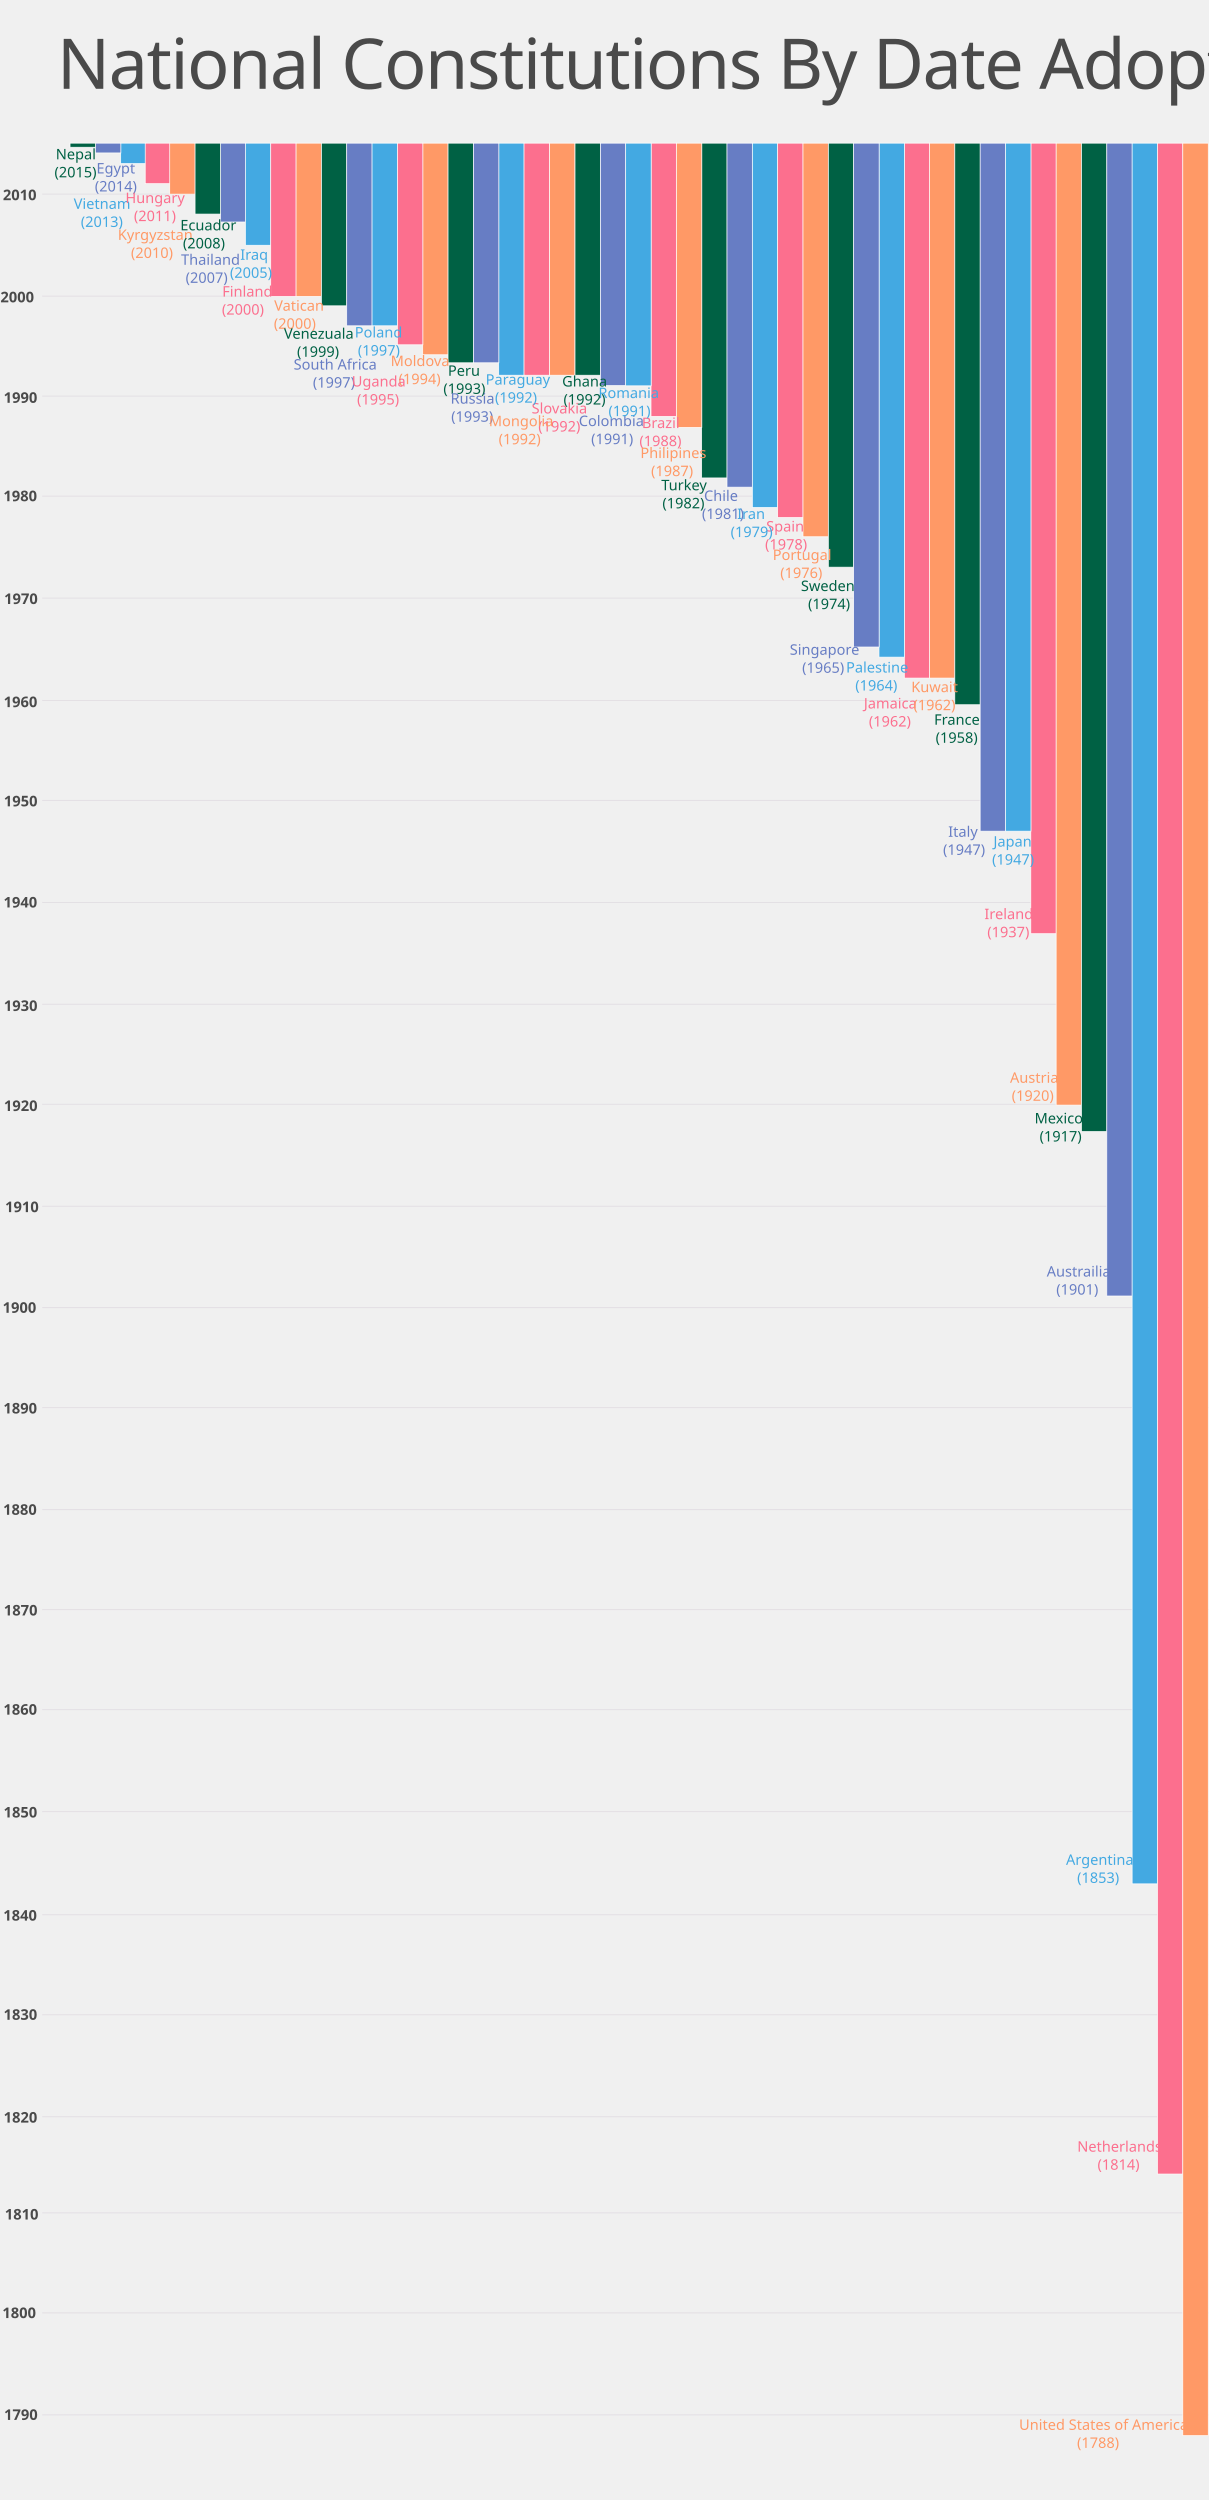
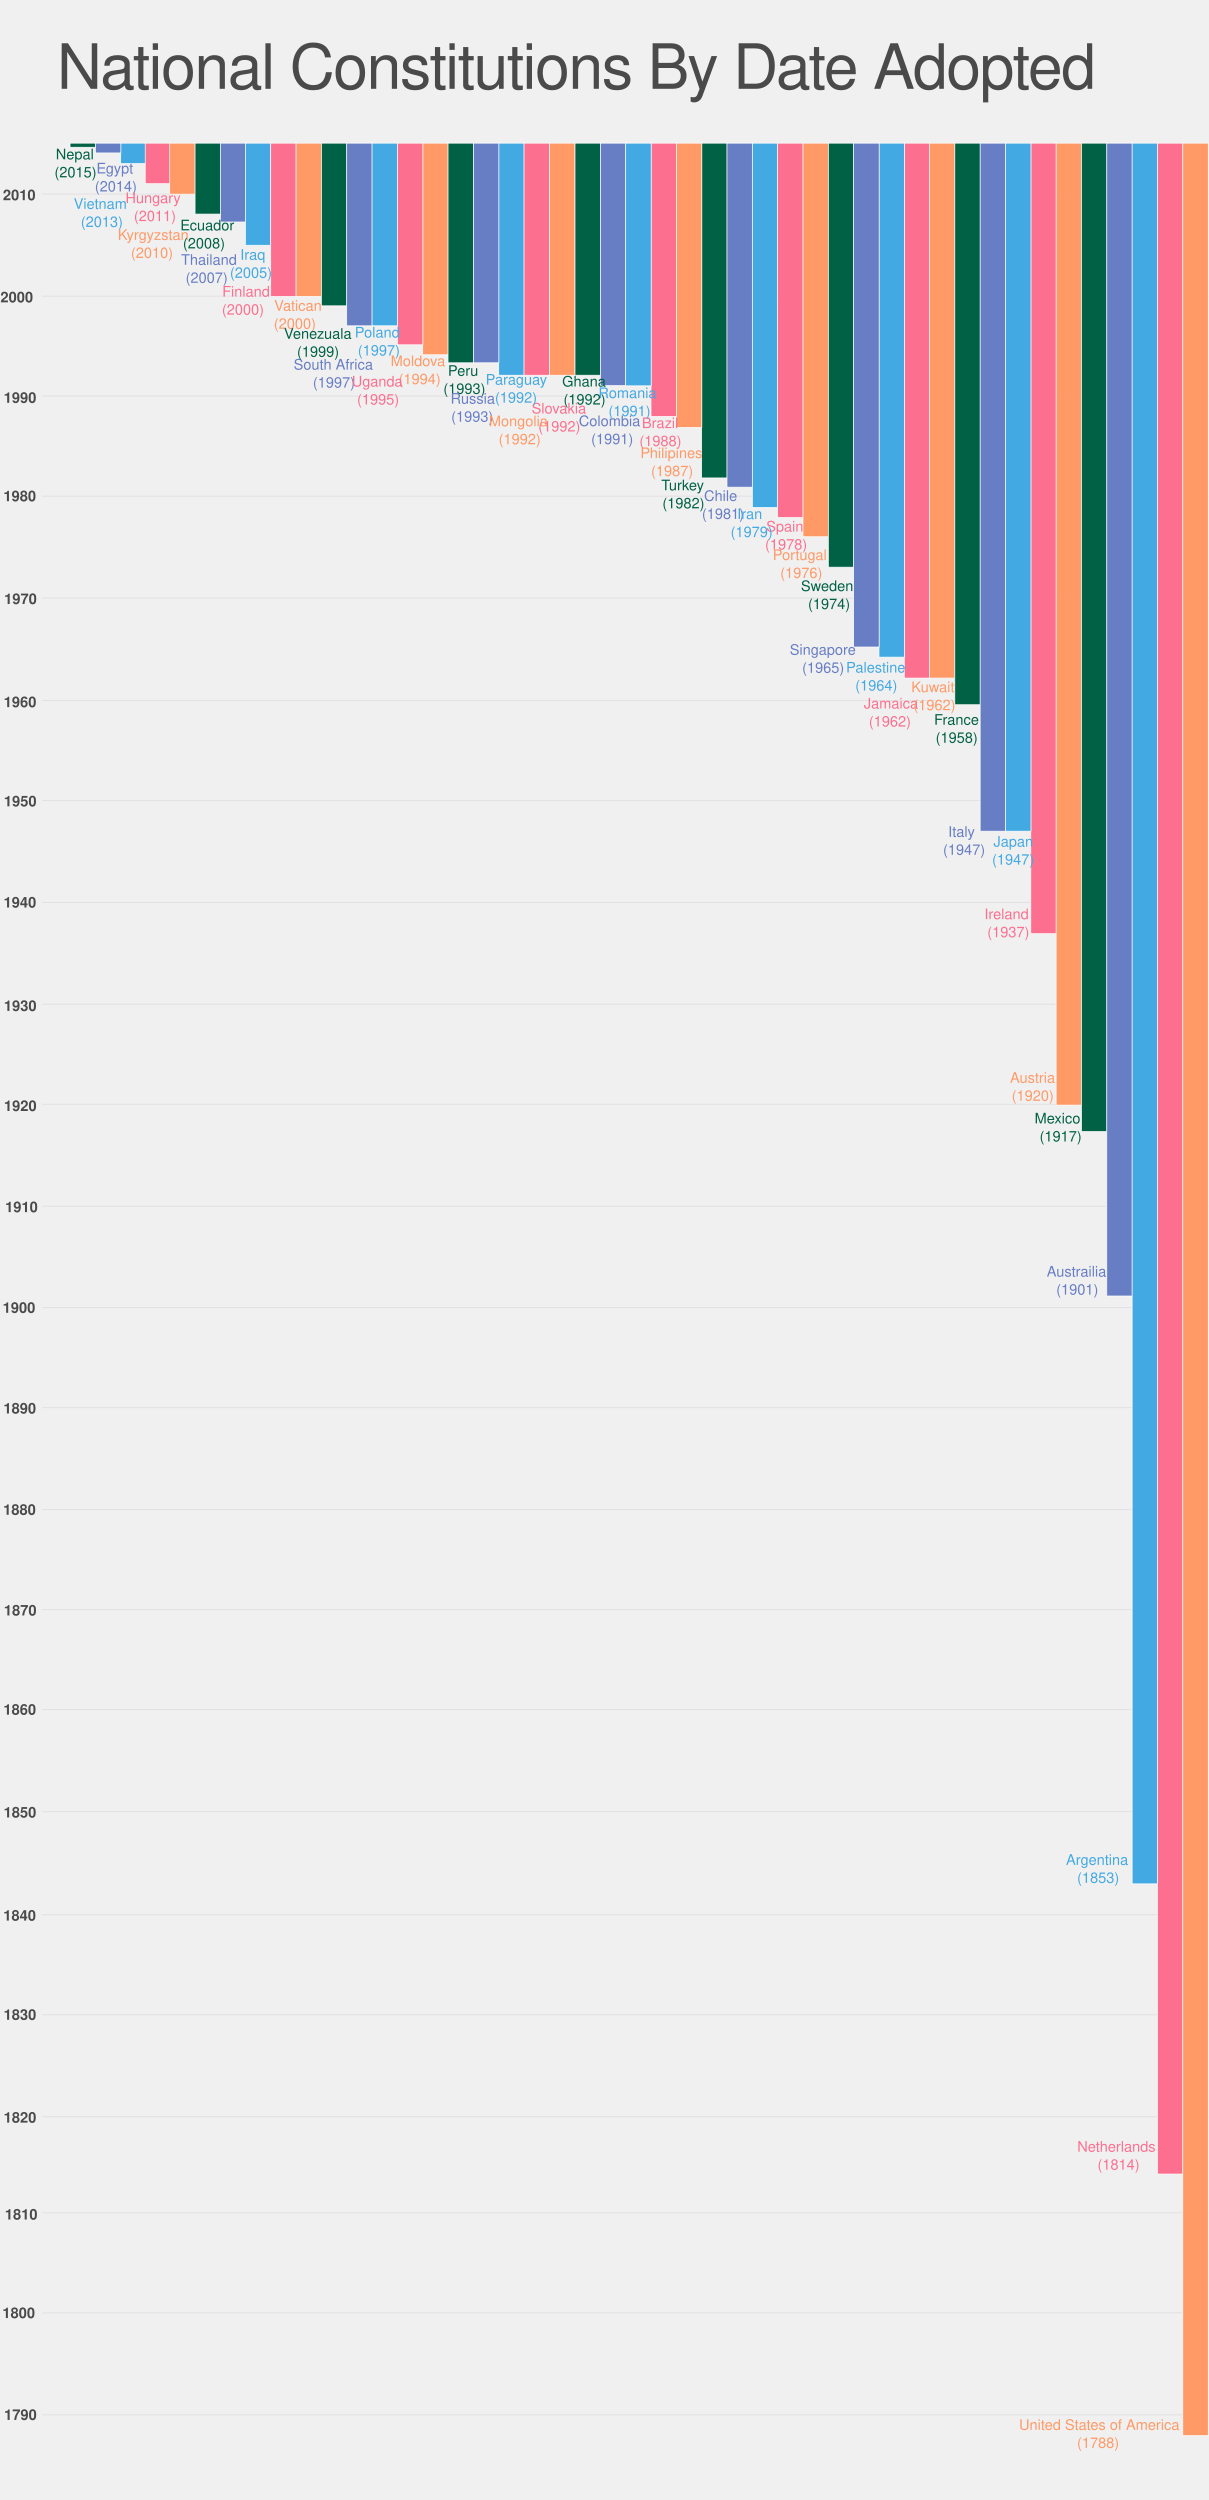
<svg xmlns="http://www.w3.org/2000/svg" width="871px" height="1802px" viewBox="0 0 871 1802" version="1.1">
-   <defs />
+   <defs>
+     <style>
+             .consttext {
+               font-family: 'Helvetica Neue', 'Helvetica', 'Arial';
+             }
+         </style>
+   </defs>
  <g id="Page-1" stroke="none" stroke-width="1" fill="none" fill-rule="evenodd">
    <g id="chart-copy-3">
      <g id="Group-2" transform="translate(-0.40555, 103.1814)">
        <g id="Group" transform="translate(0, 30.62809)">
          <g id="lines" transform="translate(30.6306, 5.30145)" stroke="#E3DFE4" stroke-width="0.707" stroke-linecap="square">
            <path d="M0.544,1601.515 L849.41,1601.515" id="Line" />
            <path d="M0.544,1528.006 L849.41,1528.006" id="Line-Copy" />
            <path d="M0.544,1455.912 L849.41,1455.912" id="Line-Copy-2" />
            <path d="M0.544,1386.645 L849.41,1386.645" id="Line" />
            <path d="M0.544,1313.136 L849.41,1313.136" id="Line-Copy" />
            <path d="M0.544,1241.042 L849.41,1241.042" id="Line-Copy-2" />
            <path d="M0.544,949.011 L849.41,949.011" id="Line" />
            <path d="M0.544,875.503 L849.41,875.503" id="Line-Copy" />
            <path d="M0.544,803.408 L849.41,803.408" id="Line-Copy-2" />
            <path d="M0.544,1166.708 L849.41,1166.708" id="Line" />
            <path d="M0.544,1093.2 L849.41,1093.2" id="Line-Copy" />
            <path d="M0.544,1021.106 L849.41,1021.106" id="Line-Copy-2" />
            <path d="M0.544,730.371 L849.41,730.371" id="Line" />
            <path d="M0.544,656.863 L849.41,656.863" id="Line-Copy" />
            <path d="M0.544,584.768 L849.41,584.768" id="Line-Copy-2" />
            <path d="M0.544,511.377 L849.41,511.377" id="Line" />
            <path d="M0.544,437.869 L849.41,437.869" id="Line-Copy" />
            <path d="M0.544,365.774 L849.41,365.774" id="Line-Copy-2" />
            <path d="M0.544,74.333 L849.41,74.333" id="Line" />
            <path d="M0.544,0.825 L849.41,0.825" id="Line-Copy" />
            <path d="M0.544,292.03 L849.41,292.03" id="Line" />
            <path d="M0.544,218.522 L849.41,218.522" id="Line-Copy" />
            <path d="M0.544,146.427 L849.41,146.427" id="Line-Copy-2" />
          </g>
          <g id="years-copy-2" transform="translate(0.116782, 0.47104)" font-size="10.603" font-family="Cabin-Bold, Cabin" fill="#4A4A4A" font-weight="bold">
-             <text id="1790">
+             <text class="consttext" id="1790">
              <tspan x="3.213" y="1609.983">1790</tspan>
            </text>
-             <text id="1800">
+             <text class="consttext" id="1800">
              <tspan x="1.973" y="1536.593">1800</tspan>
            </text>
-             <text id="1810">
+             <text class="consttext" id="1810">
              <tspan x="3.759" y="1465.559">1810</tspan>
            </text>
-             <text id="1820">
+             <text class="consttext" id="1820">
              <tspan x="2.911" y="1395.702">1820</tspan>
            </text>
-             <text id="1830">
+             <text class="consttext" id="1830">
              <tspan x="2.858" y="1321.605">1830</tspan>
            </text>
-             <text id="1840">
+             <text class="consttext" id="1840">
              <tspan x="2.636" y="1250.099">1840</tspan>
            </text>
-             <text id="1880">
+             <text class="consttext" id="1880">
              <tspan x="2.524" y="957.597">1880</tspan>
            </text>
-             <text id="1890">
+             <text class="consttext" id="1890">
              <tspan x="2.726" y="884.56">1890</tspan>
            </text>
-             <text id="1900">
+             <text class="consttext" id="1900">
              <tspan x="2.174" y="811.994">1900</tspan>
            </text>
-             <text id="1850">
+             <text class="consttext" id="1850">
              <tspan x="2.869" y="1175.766">1850</tspan>
            </text>
-             <text id="1860">
+             <text class="consttext" id="1860">
              <tspan x="2.736" y="1101.669">1860</tspan>
            </text>
-             <text id="1870">
+             <text class="consttext" id="1870">
              <tspan x="3.06" y="1030.163">1870</tspan>
            </text>
-             <text id="1910">
+             <text class="consttext" id="1910">
              <tspan x="3.961" y="739.429">1910</tspan>
            </text>
-             <text id="1920">
+             <text class="consttext" id="1920">
              <tspan x="3.113" y="666.509">1920</tspan>
            </text>
-             <text id="1930">
+             <text class="consttext" id="1930">
              <tspan x="3.06" y="594.415">1930</tspan>
            </text>
-             <text id="1940">
+             <text class="consttext" id="1940">
              <tspan x="2.837" y="519.846">1940</tspan>
            </text>
-             <text id="1950">
+             <text class="consttext" id="1950">
              <tspan x="3.07" y="446.927">1950</tspan>
            </text>
-             <text id="1960">
+             <text class="consttext" id="1960">
              <tspan x="2.938" y="375.421">1960</tspan>
            </text>
-             <text id="2000">
+             <text class="consttext" id="2000">
              <tspan x="0.573" y="83.626">2000</tspan>
            </text>
-             <text id="2010">
+             <text class="consttext" id="2010">
              <tspan x="2.36" y="10">2010</tspan>
            </text>
-             <text id="1970">
+             <text class="consttext" id="1970">
              <tspan x="3.261" y="301.088">1970</tspan>
            </text>
-             <text id="1980">
+             <text class="consttext" id="1980">
              <tspan x="2.726" y="226.991">1980</tspan>
            </text>
-             <text id="1990">
+             <text class="consttext" id="1990">
              <tspan x="2.927" y="156.074">1990</tspan>
            </text>
          </g>
        </g>
        <rect id="Rectangle-1-Copy-33" stroke="#FFFFFF" stroke-width="0.5" fill="#FF9966" x="305.089" y="8.25650659e-12" width="18.376" height="152.54" />
        <rect id="Rectangle-1-Copy-9" stroke="#FFFFFF" stroke-width="0.5" fill="#006144" x="323.347" y="8.25650659e-12" width="18.376" height="158.325" />
        <rect id="Rectangle-1-Copy-10" stroke="#FFFFFF" stroke-width="0.5" fill="#43A9E2" x="359.863" y="8.25650659e-12" width="18.376" height="167.278" />
        <rect id="Rectangle-1-Copy-42" stroke="#FFFFFF" stroke-width="0.5" fill="#677DC4" x="341.605" y="8.25650659e-12" width="18.376" height="158.325" />
        <rect id="Rectangle-1-Copy-11" stroke="#FFFFFF" stroke-width="0.5" fill="#FC6F8E" x="469.648" y="8.21387403e-12" width="18.376" height="196.972" />
        <rect id="Rectangle-1-Copy-12" stroke="#FFFFFF" stroke-width="0.5" fill="#006144" x="506.164" y="8.21387403e-12" width="18.376" height="241.316" />
        <rect id="Rectangle-1-Copy-30" stroke="#FFFFFF" stroke-width="0.5" fill="#FC6F8E" x="378.122" y="8.19966317e-12" width="18.376" height="167.278" />
        <rect id="Rectangle-1-Copy-29" stroke="#FFFFFF" stroke-width="0.5" fill="#677DC4" x="524.423" y="8.21387403e-12" width="18.376" height="247.966" />
        <rect id="Rectangle-1-Copy-13" stroke="#FFFFFF" stroke-width="0.5" fill="#43A9E2" x="542.681" y="8.34177172e-12" width="18.376" height="262.625" />
        <rect id="Rectangle-1-Copy-14" stroke="#FFFFFF" stroke-width="0.5" fill="#FF9966" x="396.497" y="8.25650659e-12" width="18.376" height="167.278" />
        <rect id="Rectangle-1-Copy-32" stroke="#FFFFFF" stroke-width="0.5" fill="#FC6F8E" x="560.939" y="8.2849283e-12" width="18.376" height="269.85" />
        <rect id="Rectangle-1-Copy-15" stroke="#FFFFFF" stroke-width="0.5" fill="#FF9966" x="579.197" y="8.34177172e-12" width="18.376" height="283.716" />
        <rect id="Rectangle-1-Copy-16" stroke="#FFFFFF" stroke-width="0.5" fill="#006144" x="414.873" y="8.19966317e-12" width="18.376" height="167.278" />
        <rect id="Rectangle-1-Copy-17" stroke="#FFFFFF" stroke-width="0.5" fill="#006144" x="597.456" y="8.2849283e-12" width="18.376" height="305.634" />
        <rect id="Rectangle-1-Copy-18" stroke="#FFFFFF" stroke-width="0.5" fill="#FC6F8E" x="652.23" y="8.34177172e-12" width="18.376" height="385.586" />
        <rect id="Rectangle-1-Copy-41" stroke="#FFFFFF" stroke-width="0.5" fill="#FF9966" x="670.371" y="8.34177172e-12" width="18.376" height="385.586" />
        <rect id="Rectangle-1-Copy-19" stroke="#FFFFFF" stroke-width="0.5" fill="#006144" x="688.629" y="8.31335001e-12" width="18.376" height="404.793" />
        <rect id="Rectangle-1-Copy-20" stroke="#FFFFFF" stroke-width="0.5" fill="#677DC4" x="433.132" y="8.25650659e-12" width="18.376" height="174.771" />
        <rect id="Rectangle-1-Copy-21" stroke="#FFFFFF" stroke-width="0.5" fill="#677DC4" x="706.887" y="8.31335001e-12" width="18.376" height="495.933" />
        <rect id="Rectangle-1-Copy-22" stroke="#FFFFFF" stroke-width="0.5" fill="#FC6F8E" x="743.404" y="8.39861514e-12" width="18.376" height="569.835" />
        <rect id="Rectangle-1-Copy-39" stroke="#FFFFFF" stroke-width="0.5" fill="#FF9966" x="761.662" y="8.34177172e-12" width="18.376" height="693.383" />
        <rect id="Rectangle-1-Copy-23" stroke="#FFFFFF" stroke-width="0.5" fill="#006144" x="779.92" y="8.39861514e-12" width="18.376" height="712.432" />
        <rect id="Rectangle-1-Copy-24" stroke="#FFFFFF" stroke-width="0.5" fill="#677DC4" x="798.178" y="8.31335001e-12" width="18.376" height="830.973" />
        <rect id="Rectangle-1-Copy-24" stroke="#FFFFFF" stroke-width="0.5" fill="#43A9E2" x="451.39" y="8.21387403e-12" width="18.376" height="174.936" />
        <rect id="Rectangle-1-Copy-24" stroke="#FFFFFF" stroke-width="0.5" fill="#43A9E2" x="633.972" y="8.34177172e-12" width="18.376" height="370.489" />
        <rect id="Rectangle-1-Copy-25" stroke="#FFFFFF" stroke-width="0.5" fill="#43A9E2" x="816.436" y="8.2849283e-12" width="18.376" height="1254.706" />
        <rect id="Rectangle-1-Copy-26" stroke="#FFFFFF" stroke-width="0.5" fill="#FC6F8E" x="834.695" y="8.17124146e-12" width="18.376" height="1463.866" />
        <rect id="Rectangle-1-Copy-27" stroke="#FFFFFF" stroke-width="0.5" fill="#677DC4" x="615.714" y="8.2849283e-12" width="18.376" height="363.185" />
        <rect id="Rectangle-1-Copy-28" stroke="#FFFFFF" stroke-width="0.5" fill="#FF9966" x="852.953" y="8.51230197e-12" width="18.376" height="1652.45" />
        <rect id="Rectangle-1-Copy-40" stroke="#FFFFFF" stroke-width="0.5" fill="#43A9E2" x="725.145" y="8.2849283e-12" width="18.376" height="495.933" />
        <rect id="Rectangle-1-Copy-31" stroke="#FFFFFF" stroke-width="0.5" fill="#FF9966" x="487.906" y="8.21387403e-12" width="18.376" height="204.919" />
        <rect id="Rectangle-1-Copy-2" stroke="#FFFFFF" stroke-width="0.5" fill="#43A9E2" x="87.404" y="8.21032131e-12" width="18.376" height="14.756" />
        <rect id="Rectangle-1-Copy-34" stroke="#FFFFFF" stroke-width="0.5" fill="#677DC4" x="159.258" y="8.21032131e-12" width="18.376" height="56.828" />
        <rect id="Rectangle-1-Copy-3" stroke="#FFFFFF" stroke-width="0.5" fill="#43A9E2" x="177.281" y="8.19966317e-12" width="18.376" height="73.6" />
        <rect id="Rectangle-1-Copy-4" stroke="#FFFFFF" stroke-width="0.5" fill="#FC6F8E" x="195.539" y="8.19966317e-12" width="18.376" height="110.429" />
        <rect id="Rectangle-1-Copy-5" stroke="#FFFFFF" stroke-width="0.5" fill="#FF9966" x="213.798" y="8.19966317e-12" width="18.376" height="110.429" />
        <rect id="Rectangle-1-Copy-38" stroke="#FFFFFF" stroke-width="0.5" fill="#006144" x="232.056" y="8.19966317e-12" width="18.376" height="117.256" />
        <rect id="Rectangle-1-Copy-6" stroke="#FFFFFF" stroke-width="0.5" fill="#677DC4" x="250.314" y="8.19966317e-12" width="18.376" height="131.663" />
        <rect id="Rectangle-1-Copy-7" stroke="#FFFFFF" stroke-width="0.5" fill="#43A9E2" x="268.572" y="8.19966317e-12" width="18.376" height="131.663" />
        <rect id="Rectangle-1-Copy-8" stroke="#FFFFFF" stroke-width="0.5" fill="#FC6F8E" x="286.83" y="8.19966317e-12" width="18.376" height="145.355" />
        <rect id="Rectangle-1-Copy" stroke="#FFFFFF" stroke-width="0.5" fill="#677DC4" x="69.145" y="8.20987722e-12" width="18.376" height="7.057" />
        <rect id="Rectangle-1" stroke="#FFFFFF" stroke-width="0.5" fill="#006144" x="50.887" y="8.20987722e-12" width="18.376" height="2.945" />
        <rect id="Rectangle-1-Copy-35" stroke="#FFFFFF" stroke-width="0.5" fill="#FC6F8E" x="105.073" y="8.21209767e-12" width="18.376" height="29.217" />
        <rect id="Rectangle-1-Copy-37" stroke="#FFFFFF" stroke-width="0.5" fill="#FF9966" x="122.742" y="8.21032131e-12" width="18.376" height="36.754" />
        <rect id="Rectangle-1-Copy-36" stroke="#FFFFFF" stroke-width="0.5" fill="#006144" x="141" y="8.19966317e-12" width="18.376" height="51.124" />
-         <text id="Nepal-" font-family="Cabin-Regular, Cabin" font-size="10.5" font-weight="normal" fill="#006144">
+         <text class="consttext" id="Nepal-" font-size="10.5" font-weight="normal" fill="#006144">
          <tspan x="40.61" y="11.655">Nepal </tspan>
          <tspan x="39.66" y="24.655">(2015)</tspan>
        </text>
-         <text id="South-Africa-" font-family="Cabin-Regular, Cabin" font-size="10.5" font-weight="normal" fill="#677DC4">
+         <text class="consttext" id="South-Africa-" font-size="10.5" font-weight="normal" fill="#677DC4">
          <tspan x="212.059" y="163.21">South Africa </tspan>
          <tspan x="225.93" y="176.21">(1997)</tspan>
        </text>
-         <text id="Egypt-" font-family="Cabin-Regular, Cabin" font-size="10.5" font-weight="normal" fill="#677DC4">
+         <text class="consttext" id="Egypt-" font-size="10.5" font-weight="normal" fill="#677DC4">
          <tspan x="69.928" y="21.842">Egypt </tspan>
          <tspan x="68.752" y="34.842">(2014)</tspan>
        </text>
-         <text id="Vietnam-" font-family="Cabin-Regular, Cabin" font-size="10.5" font-weight="normal" fill="#43A9E2">
+         <text class="consttext" id="Vietnam-" font-size="10.5" font-weight="normal" fill="#43A9E2">
          <tspan x="53.524" y="47.389">Vietnam </tspan>
          <tspan x="58.648" y="60.389">(2013)</tspan>
        </text>
-         <text id="Hungary-" font-family="Cabin-Regular, Cabin" font-size="10.5" font-weight="normal" fill="#FC6F8E">
+         <text class="consttext" id="Hungary-" font-size="10.5" font-weight="normal" fill="#FC6F8E">
          <tspan x="90.813" y="43.189">Hungary </tspan>
          <tspan x="96.919" y="56.189">(2011)</tspan>
        </text>
-         <text id="Kyrgyzstan-" font-family="Cabin-Regular, Cabin" font-size="10.5" font-weight="normal" fill="#FF9966">
+         <text class="consttext" id="Kyrgyzstan-" font-size="10.5" font-weight="normal" fill="#FF9966">
          <tspan x="85.323" y="69.752">Kyrgyzstan </tspan>
          <tspan x="94.778" y="82.752">(2010)</tspan>
        </text>
-         <text id="Ecuador-" font-family="Cabin-Regular, Cabin" font-size="10.5" font-weight="normal" fill="#006144">
+         <text class="consttext" id="Ecuador-" font-size="10.5" font-weight="normal" fill="#006144">
          <tspan x="130.372" y="62.86">Ecuador </tspan>
          <tspan x="132.247" y="75.86">(2008)</tspan>
        </text>
-         <text id="Iraq-" font-family="Cabin-Regular, Cabin" font-size="10.5" font-weight="normal" fill="#43A9E2">
+         <text class="consttext" id="Iraq-" font-size="10.5" font-weight="normal" fill="#43A9E2">
          <tspan x="173.585" y="84.059">Iraq </tspan>
          <tspan x="166.141" y="97.059">(2005)</tspan>
        </text>
-         <text id="Thailand-" font-family="Cabin-Regular, Cabin" font-size="10.5" font-weight="normal" fill="#677DC4">
+         <text class="consttext" id="Thailand-" font-size="10.5" font-weight="normal" fill="#677DC4">
          <tspan x="130.911" y="87.691">Thailand </tspan>
          <tspan x="134.198" y="100.691">(2007)</tspan>
        </text>
-         <text id="Vatican-" font-family="Cabin-Regular, Cabin" font-size="10.5" font-weight="normal" fill="#FF9966">
+         <text class="consttext" id="Vatican-" font-size="10.5" font-weight="normal" fill="#FF9966">
          <tspan x="198.023" y="120.796">Vatican </tspan>
          <tspan x="197.781" y="133.796">(2000)</tspan>
        </text>
-         <text id="Finland-" font-family="Cabin-Regular, Cabin" font-size="10.5" font-weight="normal" fill="#FC6F8E">
+         <text class="consttext" id="Finland-" font-size="10.5" font-weight="normal" fill="#FC6F8E">
          <tspan x="160.582" y="110.604">Finland </tspan>
          <tspan x="160.345" y="123.604">(2000)</tspan>
        </text>
-         <text id="Poland-" font-family="Cabin-Regular, Cabin" font-size="10.5" font-weight="normal" fill="#43A9E2">
+         <text class="consttext" id="Poland-" font-size="10.5" font-weight="normal" fill="#43A9E2">
          <tspan x="256.122" y="140.068">Poland </tspan>
          <tspan x="258.327" y="153.068">(1997)</tspan>
        </text>
-         <text id="Venezuala-" font-family="Cabin-Regular, Cabin" font-size="10.5" font-weight="normal" fill="#006144">
+         <text class="consttext" id="Venezuala-" font-size="10.5" font-weight="normal" fill="#006144">
          <tspan x="205.083" y="140.99">Venezuala </tspan>
          <tspan x="214.486" y="153.99">(1999)</tspan>
        </text>
-         <text id="Peru-" font-family="Cabin-Regular, Cabin" font-size="10.5" font-weight="normal" fill="#006144">
+         <text class="consttext" id="Peru-" font-size="10.5" font-weight="normal" fill="#006144">
          <tspan x="323.278" y="167.707">Peru </tspan>
          <tspan x="319.965" y="180.707">(1993)</tspan>
        </text>
-         <text id="Moldova-" font-family="Cabin-Regular, Cabin" font-size="10.5" font-weight="normal" fill="#FF9966">
+         <text class="consttext" id="Moldova-" font-size="10.5" font-weight="normal" fill="#FF9966">
          <tspan x="282" y="160.685">Moldova </tspan>
          <tspan x="287.712" y="173.685">(1994)</tspan>
        </text>
-         <text id="Russia-" font-family="Cabin-Regular, Cabin" font-size="10.5" font-weight="normal" fill="#677DC4">
+         <text class="consttext" id="Russia-" font-size="10.5" font-weight="normal" fill="#677DC4">
          <tspan x="325.165" y="187.781">Russia </tspan>
          <tspan x="325.627" y="200.781">(1993)</tspan>
        </text>
-         <text id="Uganda-" font-family="Cabin-Regular, Cabin" font-size="10.5" font-weight="normal" fill="#FC6F8E">
+         <text class="consttext" id="Uganda-" font-size="10.5" font-weight="normal" fill="#FC6F8E">
          <tspan x="253.964" y="175.411">Uganda </tspan>
          <tspan x="257.764" y="188.411">(1995)</tspan>
        </text>
-         <text id="Spain-" font-family="Cabin-Regular, Cabin" font-size="10.5" font-weight="normal" fill="#FC6F8E">
+         <text class="consttext" id="Spain-" font-size="10.5" font-weight="normal" fill="#FC6F8E">
          <tspan x="552.667" y="279.927">Spain </tspan>
          <tspan x="551.858" y="292.927">(1978)</tspan>
        </text>
-         <text id="Portugal-" font-family="Cabin-Regular, Cabin" font-size="10.5" font-weight="normal" fill="#FF9966">
+         <text class="consttext" id="Portugal-" font-size="10.5" font-weight="normal" fill="#FF9966">
          <tspan x="557.395" y="300.463">Portugal </tspan>
          <tspan x="562.797" y="313.463">(1976)</tspan>
        </text>
-         <text id="Sweden-" font-family="Cabin-Regular, Cabin" font-size="10.5" font-weight="normal" fill="#006144">
+         <text class="consttext" id="Sweden-" font-size="10.5" font-weight="normal" fill="#006144">
          <tspan x="577.695" y="322.847">Sweden </tspan>
          <tspan x="582.83" y="335.847">(1974)</tspan>
        </text>
-         <text id="Jamaica-" font-family="Cabin-Regular, Cabin" font-size="10.5" font-weight="normal" fill="#FC6F8E">
+         <text class="consttext" id="Jamaica-" font-size="10.5" font-weight="normal" fill="#FC6F8E">
          <tspan x="623.056" y="407.497">Jamaica </tspan>
          <tspan x="626.673" y="420.497">(1962)</tspan>
        </text>
-         <text id="Kuwait-" font-family="Cabin-Regular, Cabin" font-size="10.5" font-weight="normal" fill="#FF9966">
+         <text class="consttext" id="Kuwait-" font-size="10.5" font-weight="normal" fill="#FF9966">
          <tspan x="657.243" y="395.716">Kuwait </tspan>
          <tspan x="658.776" y="408.716">(1962)</tspan>
        </text>
-         <text id="Palestine-" font-family="Cabin-Regular, Cabin" font-size="10.5" font-weight="normal" fill="#43A9E2">
+         <text class="consttext" id="Palestine-" font-size="10.5" font-weight="normal" fill="#43A9E2">
          <tspan x="610.255" y="381.579">Palestine </tspan>
          <tspan x="616.88" y="394.579">(1964)</tspan>
        </text>
-         <text id="Singapore-" font-family="Cabin-Regular, Cabin" font-size="10.5" font-weight="normal" fill="#677DC4">
+         <text class="consttext" id="Singapore-" font-size="10.5" font-weight="normal" fill="#677DC4">
          <tspan x="569.662" y="368.77">Singapore </tspan>
          <tspan x="578.576" y="381.77">(1965)</tspan>
        </text>
-         <text id="France-" font-family="Cabin-Regular, Cabin" font-size="10.5" font-weight="normal" fill="#006144">
+         <text class="consttext" id="France-" font-size="10.5" font-weight="normal" fill="#006144">
          <tspan x="673.704" y="419.224">France </tspan>
          <tspan x="674.811" y="432.224">(1958)</tspan>
        </text>
-         <text id="Italy-" font-family="Cabin-Regular, Cabin" font-size="10.5" font-weight="normal" fill="#677DC4">
+         <text class="consttext" id="Italy-" font-size="10.5" font-weight="normal" fill="#677DC4">
          <tspan x="683.878" y="499.978">Italy </tspan>
          <tspan x="680.145" y="512.978">(1947)</tspan>
        </text>
-         <text id="Japan-" font-family="Cabin-Regular, Cabin" font-size="10.5" font-weight="normal" fill="#43A9E2">
+         <text class="consttext" id="Japan-" font-size="10.5" font-weight="normal" fill="#43A9E2">
          <tspan x="716.47" y="507.046">Japan </tspan>
          <tspan x="715.488" y="520.046">(1947)</tspan>
        </text>
-         <text id="Ireland-" font-family="Cabin-Regular, Cabin" font-size="10.5" font-weight="normal" fill="#FC6F8E">
+         <text class="consttext" id="Ireland-" font-size="10.5" font-weight="normal" fill="#FC6F8E">
          <tspan x="709.945" y="559.349">Ireland </tspan>
          <tspan x="712.045" y="572.349">(1937)</tspan>
        </text>
-         <text id="Austria-" font-family="Cabin-Regular, Cabin" font-size="10.5" font-weight="normal" fill="#FF9966">
+         <text class="consttext" id="Austria-" font-size="10.5" font-weight="normal" fill="#FF9966">
          <tspan x="728.412" y="677.282">Austria </tspan>
          <tspan x="729.635" y="690.282">(1920)</tspan>
        </text>
-         <text id="Mexico-" font-family="Cabin-Regular, Cabin" font-size="10.5" font-weight="normal" fill="#006144">
+         <text class="consttext" id="Mexico-" font-size="10.5" font-weight="normal" fill="#006144">
          <tspan x="746.14" y="706.584">Mexico </tspan>
          <tspan x="749.742" y="719.584">(1917)</tspan>
        </text>
-         <text id="Austrailia-" font-family="Cabin-Regular, Cabin" font-size="10.5" font-weight="normal" fill="#677DC4">
+         <text class="consttext" id="Austrailia-" font-size="10.5" font-weight="normal" fill="#677DC4">
          <tspan x="754.877" y="816.967">Austrailia </tspan>
          <tspan x="761.744" y="829.967">(1901)</tspan>
        </text>
-         <text id="Argentina" font-family="Cabin-Regular, Cabin" font-size="10.5" font-weight="normal" fill="#43A9E2">
+         <text class="consttext" id="Argentina" font-size="10.5" font-weight="normal" fill="#43A9E2">
          <tspan x="768.791" y="1241.003">Argentina</tspan>
          <tspan x="776.786" y="1254.003">(1853)</tspan>
        </text>
-         <text id="Netherlands" font-family="Cabin-Regular, Cabin" font-size="10.5" font-weight="normal" fill="#FC6F8E">
+         <text class="consttext" id="Netherlands" font-size="10.5" font-weight="normal" fill="#FC6F8E">
          <tspan x="776.893" y="1447.759">Netherlands</tspan>
          <tspan x="791.483" y="1460.759">(1814)</tspan>
        </text>
-         <text id="United-States-of-Ame" font-family="Cabin-Regular, Cabin" font-size="10.5" font-weight="normal" fill="#FF9966">
+         <text class="consttext" id="United-States-of-Ame" font-size="10.5" font-weight="normal" fill="#FF9966">
          <tspan x="734.949" y="1648.267">United States of America</tspan>
          <tspan x="776.728" y="1661.267">(1788)</tspan>
        </text>
-         <text id="Brazil-" font-family="Cabin-Regular, Cabin" font-size="10.5" font-weight="normal" fill="#FC6F8E">
+         <text class="consttext" id="Brazil-" font-size="10.5" font-weight="normal" fill="#FC6F8E">
          <tspan x="463.083" y="205.372">Brazil </tspan>
          <tspan x="461.282" y="218.372">(1988)</tspan>
        </text>
-         <text id="Philipines-" font-family="Cabin-Regular, Cabin" font-size="10.5" font-weight="normal" fill="#FF9966">
+         <text class="consttext" id="Philipines-" font-size="10.5" font-weight="normal" fill="#FF9966">
          <tspan x="461.993" y="226.993">Philipines </tspan>
          <tspan x="469.684" y="239.993">(1987)</tspan>
        </text>
-         <text id="Colombia-" font-family="Cabin-Regular, Cabin" font-size="10.5" font-weight="normal" fill="#677DC4">
+         <text class="consttext" id="Colombia-" font-size="10.5" font-weight="normal" fill="#677DC4">
          <tspan x="417.601" y="203.928">Colombia </tspan>
          <tspan x="426.505" y="216.928">(1991)</tspan>
        </text>
-         <text id="Romania-" font-family="Cabin-Regular, Cabin" font-size="10.5" font-weight="normal" fill="#43A9E2">
+         <text class="consttext" id="Romania-" font-size="10.5" font-weight="normal" fill="#43A9E2">
          <tspan x="431.74" y="183.75">Romania </tspan>
          <tspan x="438.99" y="196.75">(1991)</tspan>
        </text>
-         <text id="Ghana-" font-family="Cabin-Regular, Cabin" font-size="10.5" font-weight="normal" fill="#006144">
+         <text class="consttext" id="Ghana-" font-size="10.5" font-weight="normal" fill="#006144">
          <tspan x="405.595" y="175.411">Ghana </tspan>
          <tspan x="406.572" y="188.411">(1992)</tspan>
        </text>
-         <text id="Slovakia--" font-family="Cabin-Regular, Cabin" font-size="10.5" font-weight="normal" fill="#FC6F8E">
+         <text class="consttext" id="Slovakia--" font-size="10.5" font-weight="normal" fill="#FC6F8E">
          <tspan x="383.588" y="194.85">Slovakia  </tspan>
          <tspan x="388.392" y="207.85">(1992)</tspan>
        </text>
-         <text id="Mongolia--" font-family="Cabin-Regular, Cabin" font-size="10.5" font-weight="normal" fill="#FF9966">
+         <text class="consttext" id="Mongolia--" font-size="10.5" font-weight="normal" fill="#FF9966">
          <tspan x="352.767" y="204.047">Mongolia  </tspan>
          <tspan x="359.823" y="217.047">(1992)</tspan>
        </text>
-         <text id="Paraguay-" font-family="Cabin-Regular, Cabin" font-size="10.5" font-weight="normal" fill="#43A9E2">
+         <text class="consttext" id="Paraguay-" font-size="10.5" font-weight="normal" fill="#43A9E2">
          <tspan x="350.463" y="174.071">Paraguay </tspan>
          <tspan x="357.172" y="187.071">(1992)</tspan>
        </text>
-         <text id="Turkey-" font-family="Cabin-Regular, Cabin" font-size="10.5" font-weight="normal" fill="#006144">
+         <text class="consttext" id="Turkey-" font-size="10.5" font-weight="normal" fill="#006144">
          <tspan x="477.073" y="250.22">Turkey </tspan>
          <tspan x="477.856" y="263.22">(1982)</tspan>
        </text>
-         <text id="Chile-" font-family="Cabin-Regular, Cabin" font-size="10.5" font-weight="normal" fill="#677DC4">
+         <text class="consttext" id="Chile-" font-size="10.5" font-weight="normal" fill="#677DC4">
          <tspan x="507.86" y="257.878">Chile </tspan>
          <tspan x="506.353" y="270.878">(1981)</tspan>
        </text>
-         <text id="Iran-" font-family="Cabin-Regular, Cabin" font-size="10.5" font-weight="normal" fill="#43A9E2">
+         <text class="consttext" id="Iran-" font-size="10.5" font-weight="normal" fill="#43A9E2">
          <tspan x="531.764" y="270.918">Iran </tspan>
          <tspan x="527.039" y="283.918">(1979)</tspan>
        </text>
      </g>
-       <text id="National-Constitutio" font-family="Cabin-SemiBold, Cabin" font-size="50.4" font-weight="500" letter-spacing="-0.98" fill="#4A4A4A">
+       <text class="consttext" id="National-Constitutio" font-size="45px" font-weight="500" letter-spacing="-0.98" fill="#4A4A4A">
        <tspan x="41.041" y="64">National Constitutions By Date Adopted</tspan>
      </text>
    </g>
  </g>
</svg>
